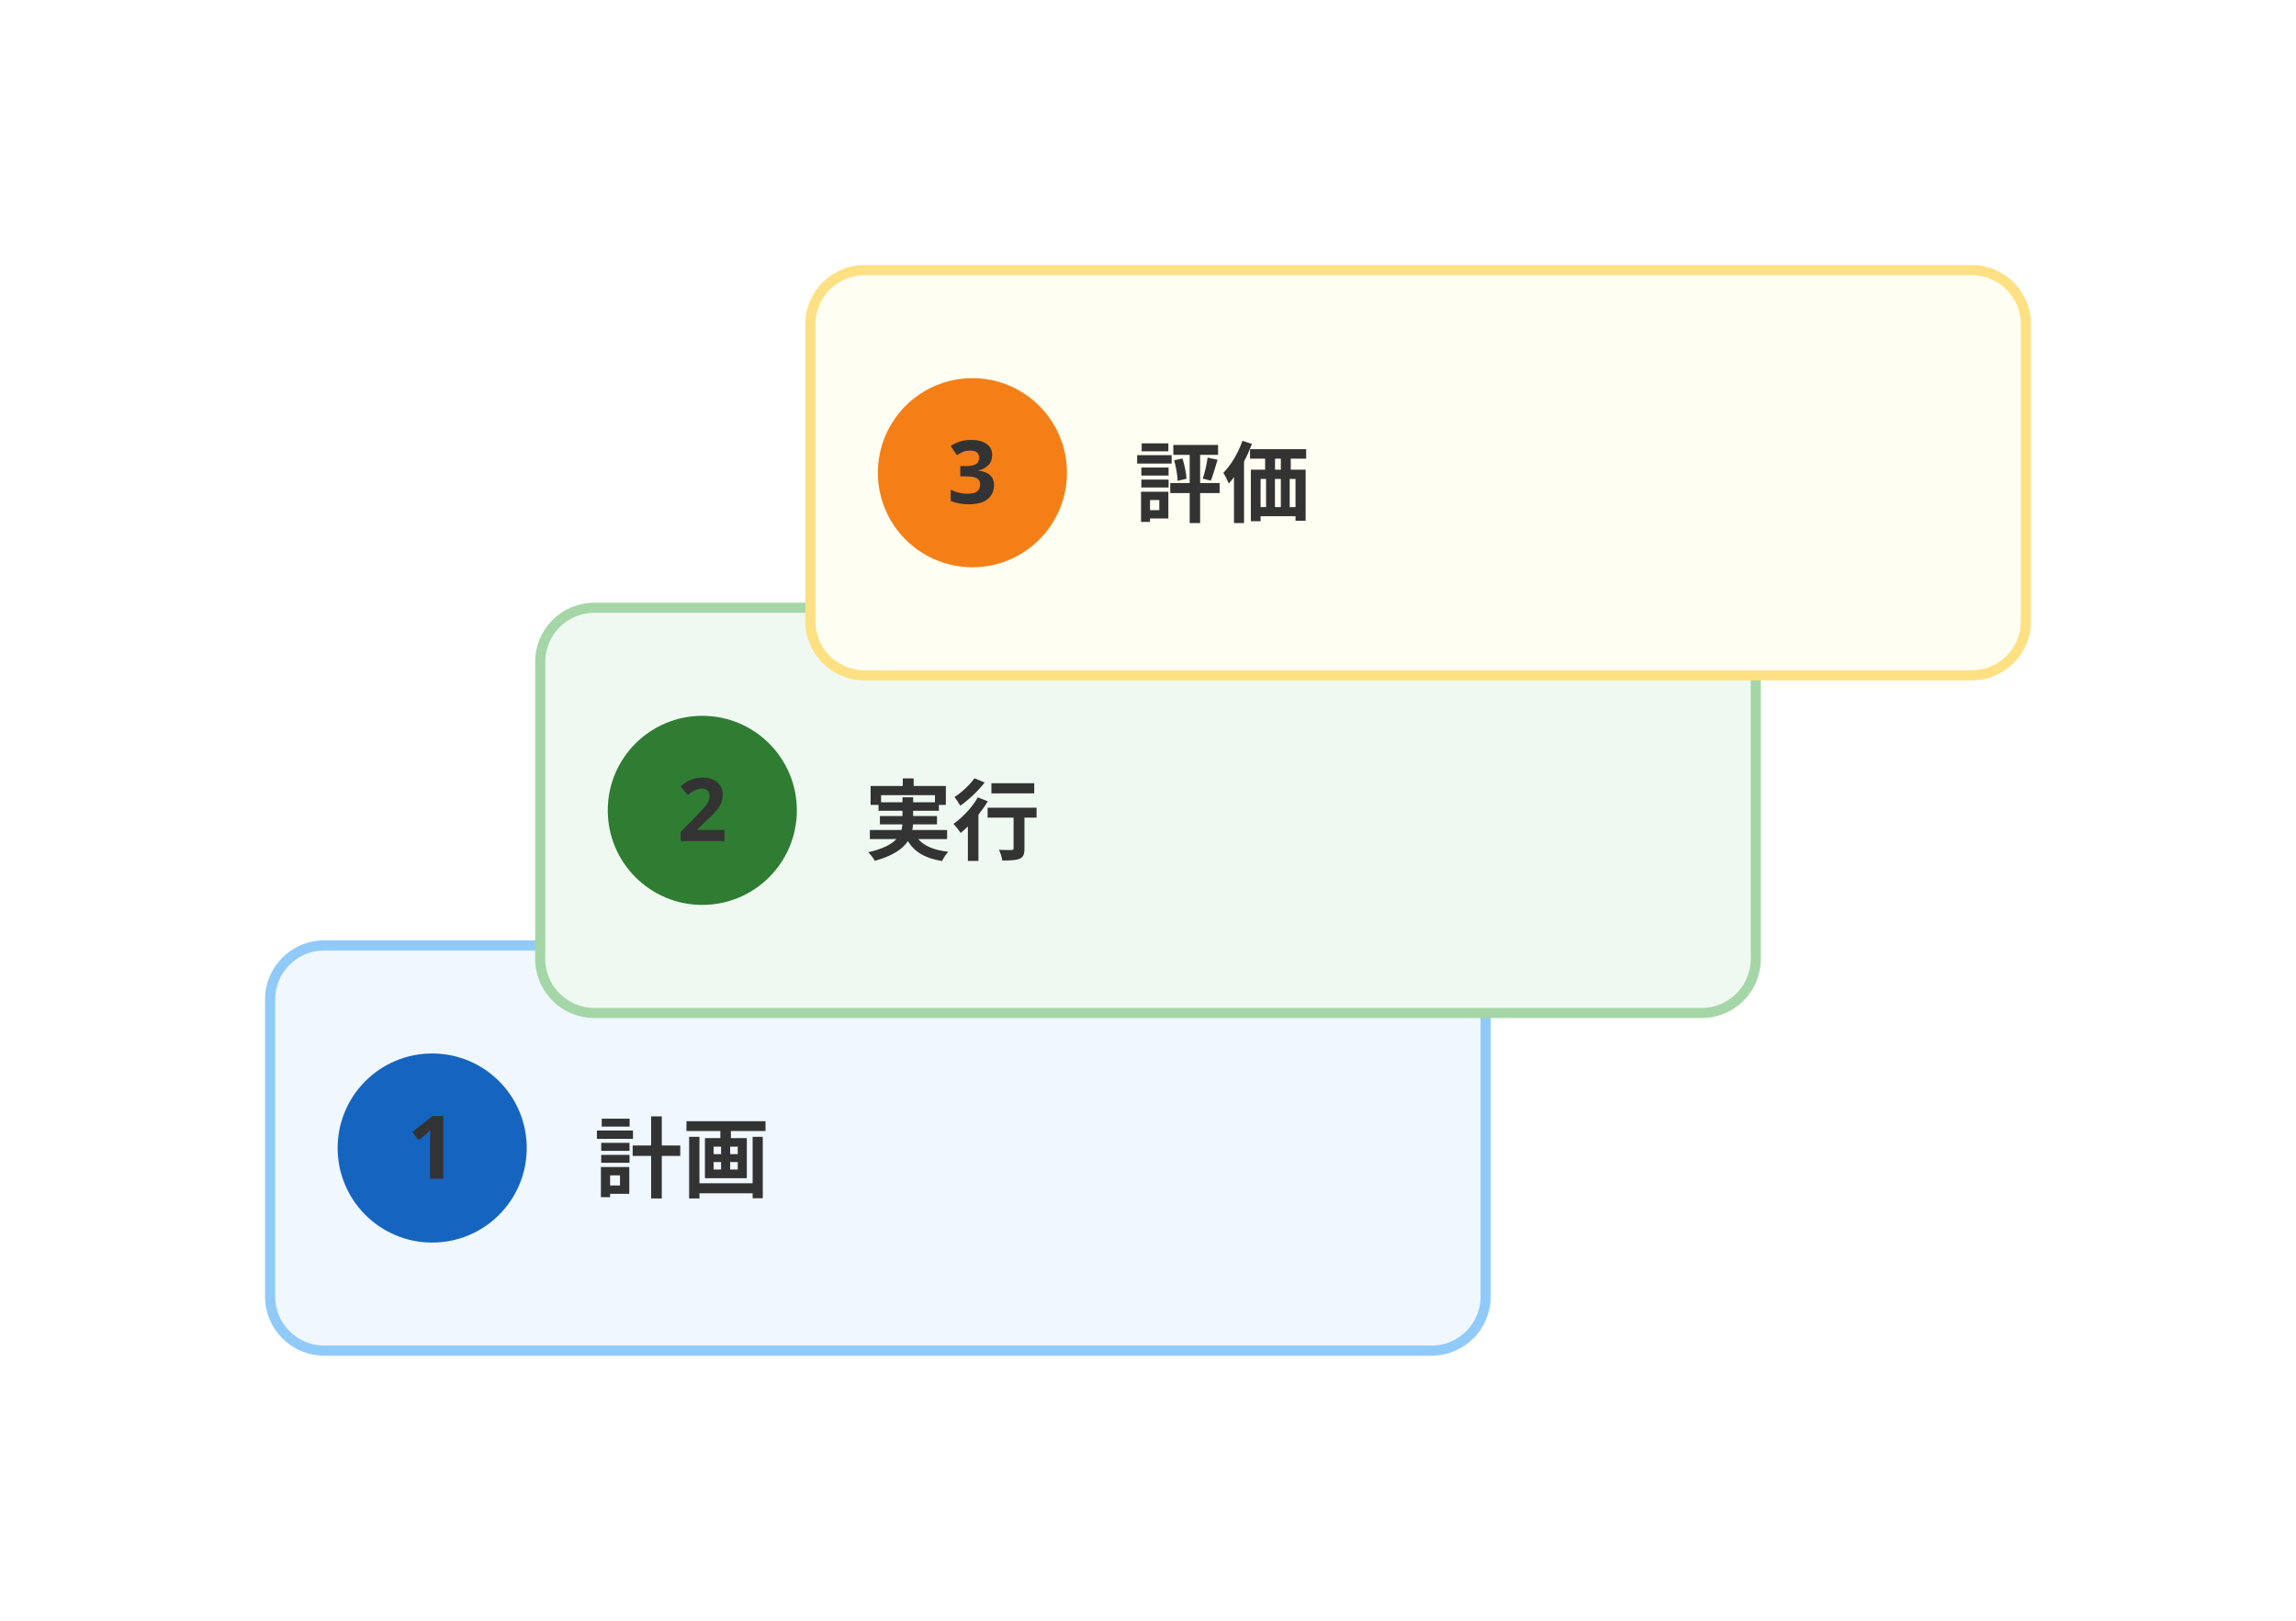
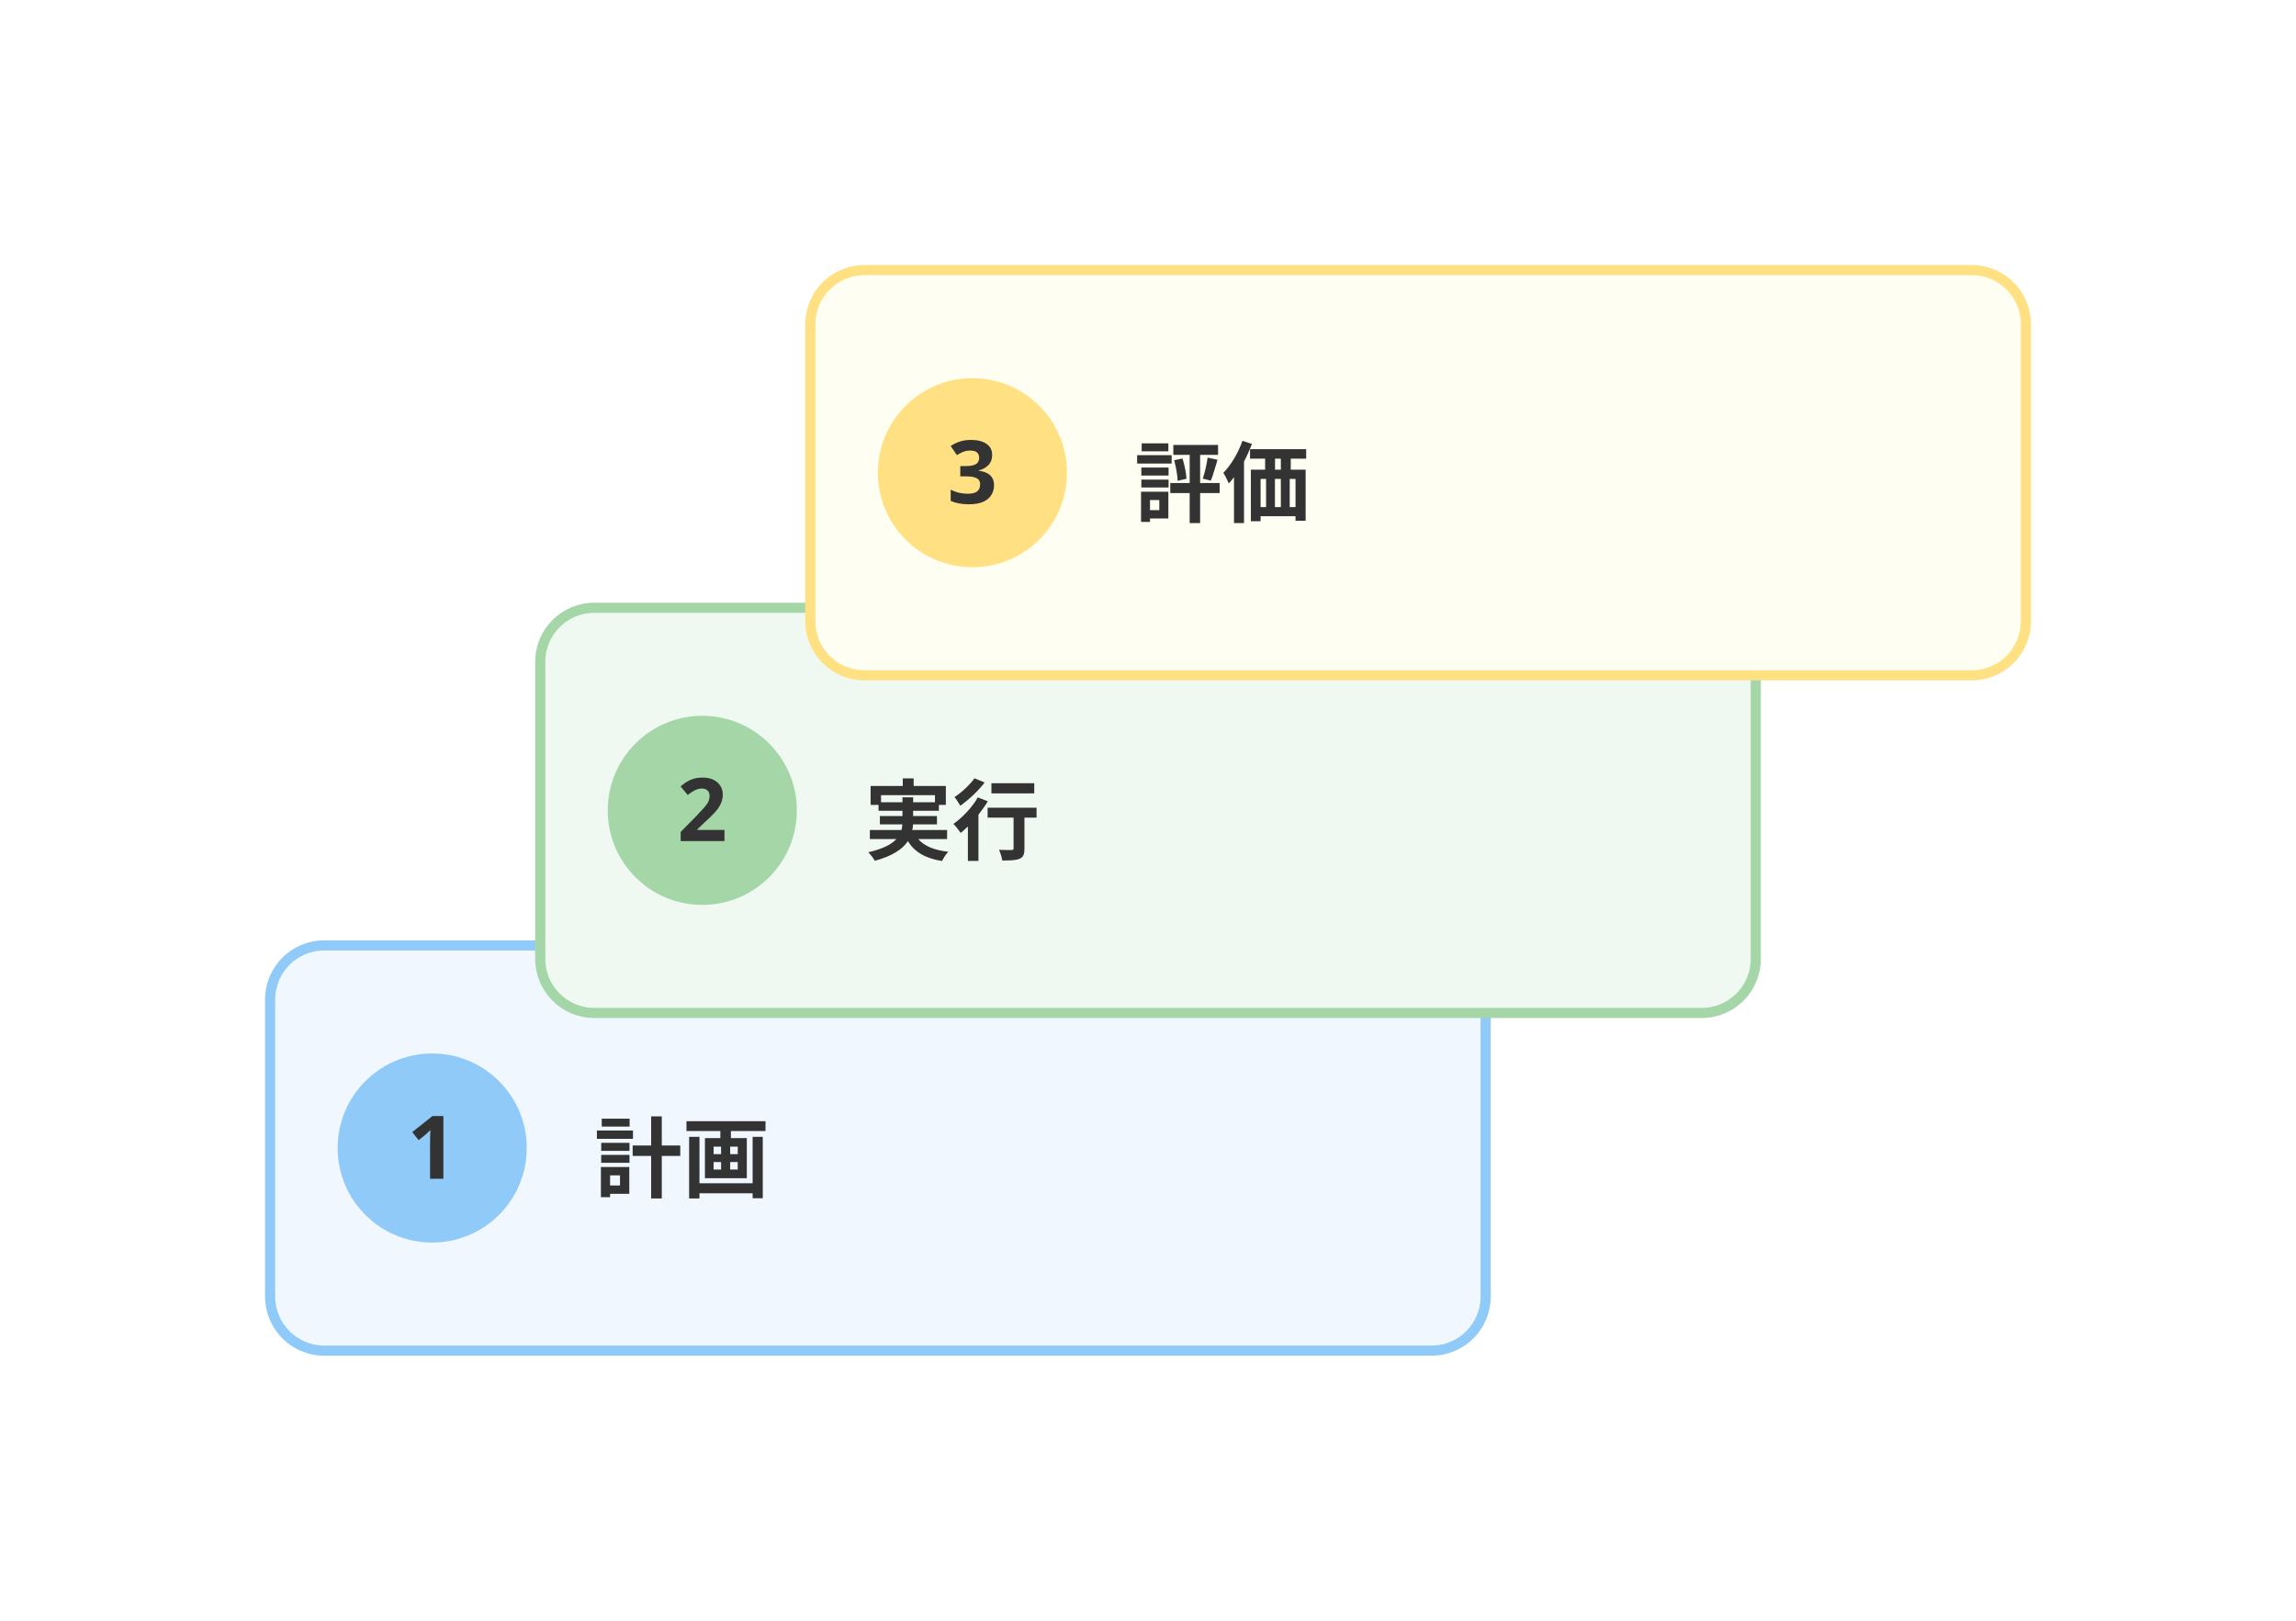
<svg xmlns="http://www.w3.org/2000/svg" width="340" height="240" viewBox="0 0 340 240">
  <rect width="100%" height="100%" fill="white" />
  <style>text { font-family: sans-serif; fill: #333; }</style>
  <path d="M130,170 L170,120 L210,70" fill="none" stroke="#999" stroke-width="2" stroke-dasharray="6,4" />
  <rect x="40" y="140" width="180" height="60" rx="8" fill="#f0f7ff" stroke="#90caf9" stroke-width="1.5" />
-   <circle cx="64" cy="170" r="14" fill="#1565c0" />
-   <text x="64" y="174.55" text-anchor="middle" font-size="13" font-weight="bold" fill="white">1</text>
+   <circle cx="64" cy="170" r="14" fill="#90caf9" />
+   <text x="64" y="174.55" text-anchor="middle" font-size="13" font-weight="bold" fill="#1565c0">1</text>
  <text x="88" y="176.3" font-size="13" font-weight="bold">計画</text>
  <rect x="80" y="90" width="180" height="60" rx="8" fill="#f0f9f1" stroke="#a5d6a7" stroke-width="1.5" />
-   <circle cx="104" cy="120" r="14" fill="#2e7d32" />
-   <text x="104" y="124.55" text-anchor="middle" font-size="13" font-weight="bold" fill="white">2</text>
+   <circle cx="104" cy="120" r="14" fill="#a5d6a7" />
+   <text x="104" y="124.55" text-anchor="middle" font-size="13" font-weight="bold" fill="#2e7d32">2</text>
  <text x="128" y="126.3" font-size="13" font-weight="bold">実行</text>
  <rect x="120" y="40" width="180" height="60" rx="8" fill="#fffef2" stroke="#ffe082" stroke-width="1.5" />
-   <circle cx="144" cy="70" r="14" fill="#f57f17" />
-   <text x="144" y="74.55" text-anchor="middle" font-size="13" font-weight="bold" fill="white">3</text>
+   <circle cx="144" cy="70" r="14" fill="#ffe082" />
+   <text x="144" y="74.55" text-anchor="middle" font-size="13" font-weight="bold" fill="#f57f17">3</text>
  <text x="168" y="76.3" font-size="13" font-weight="bold">評価</text>
</svg>
